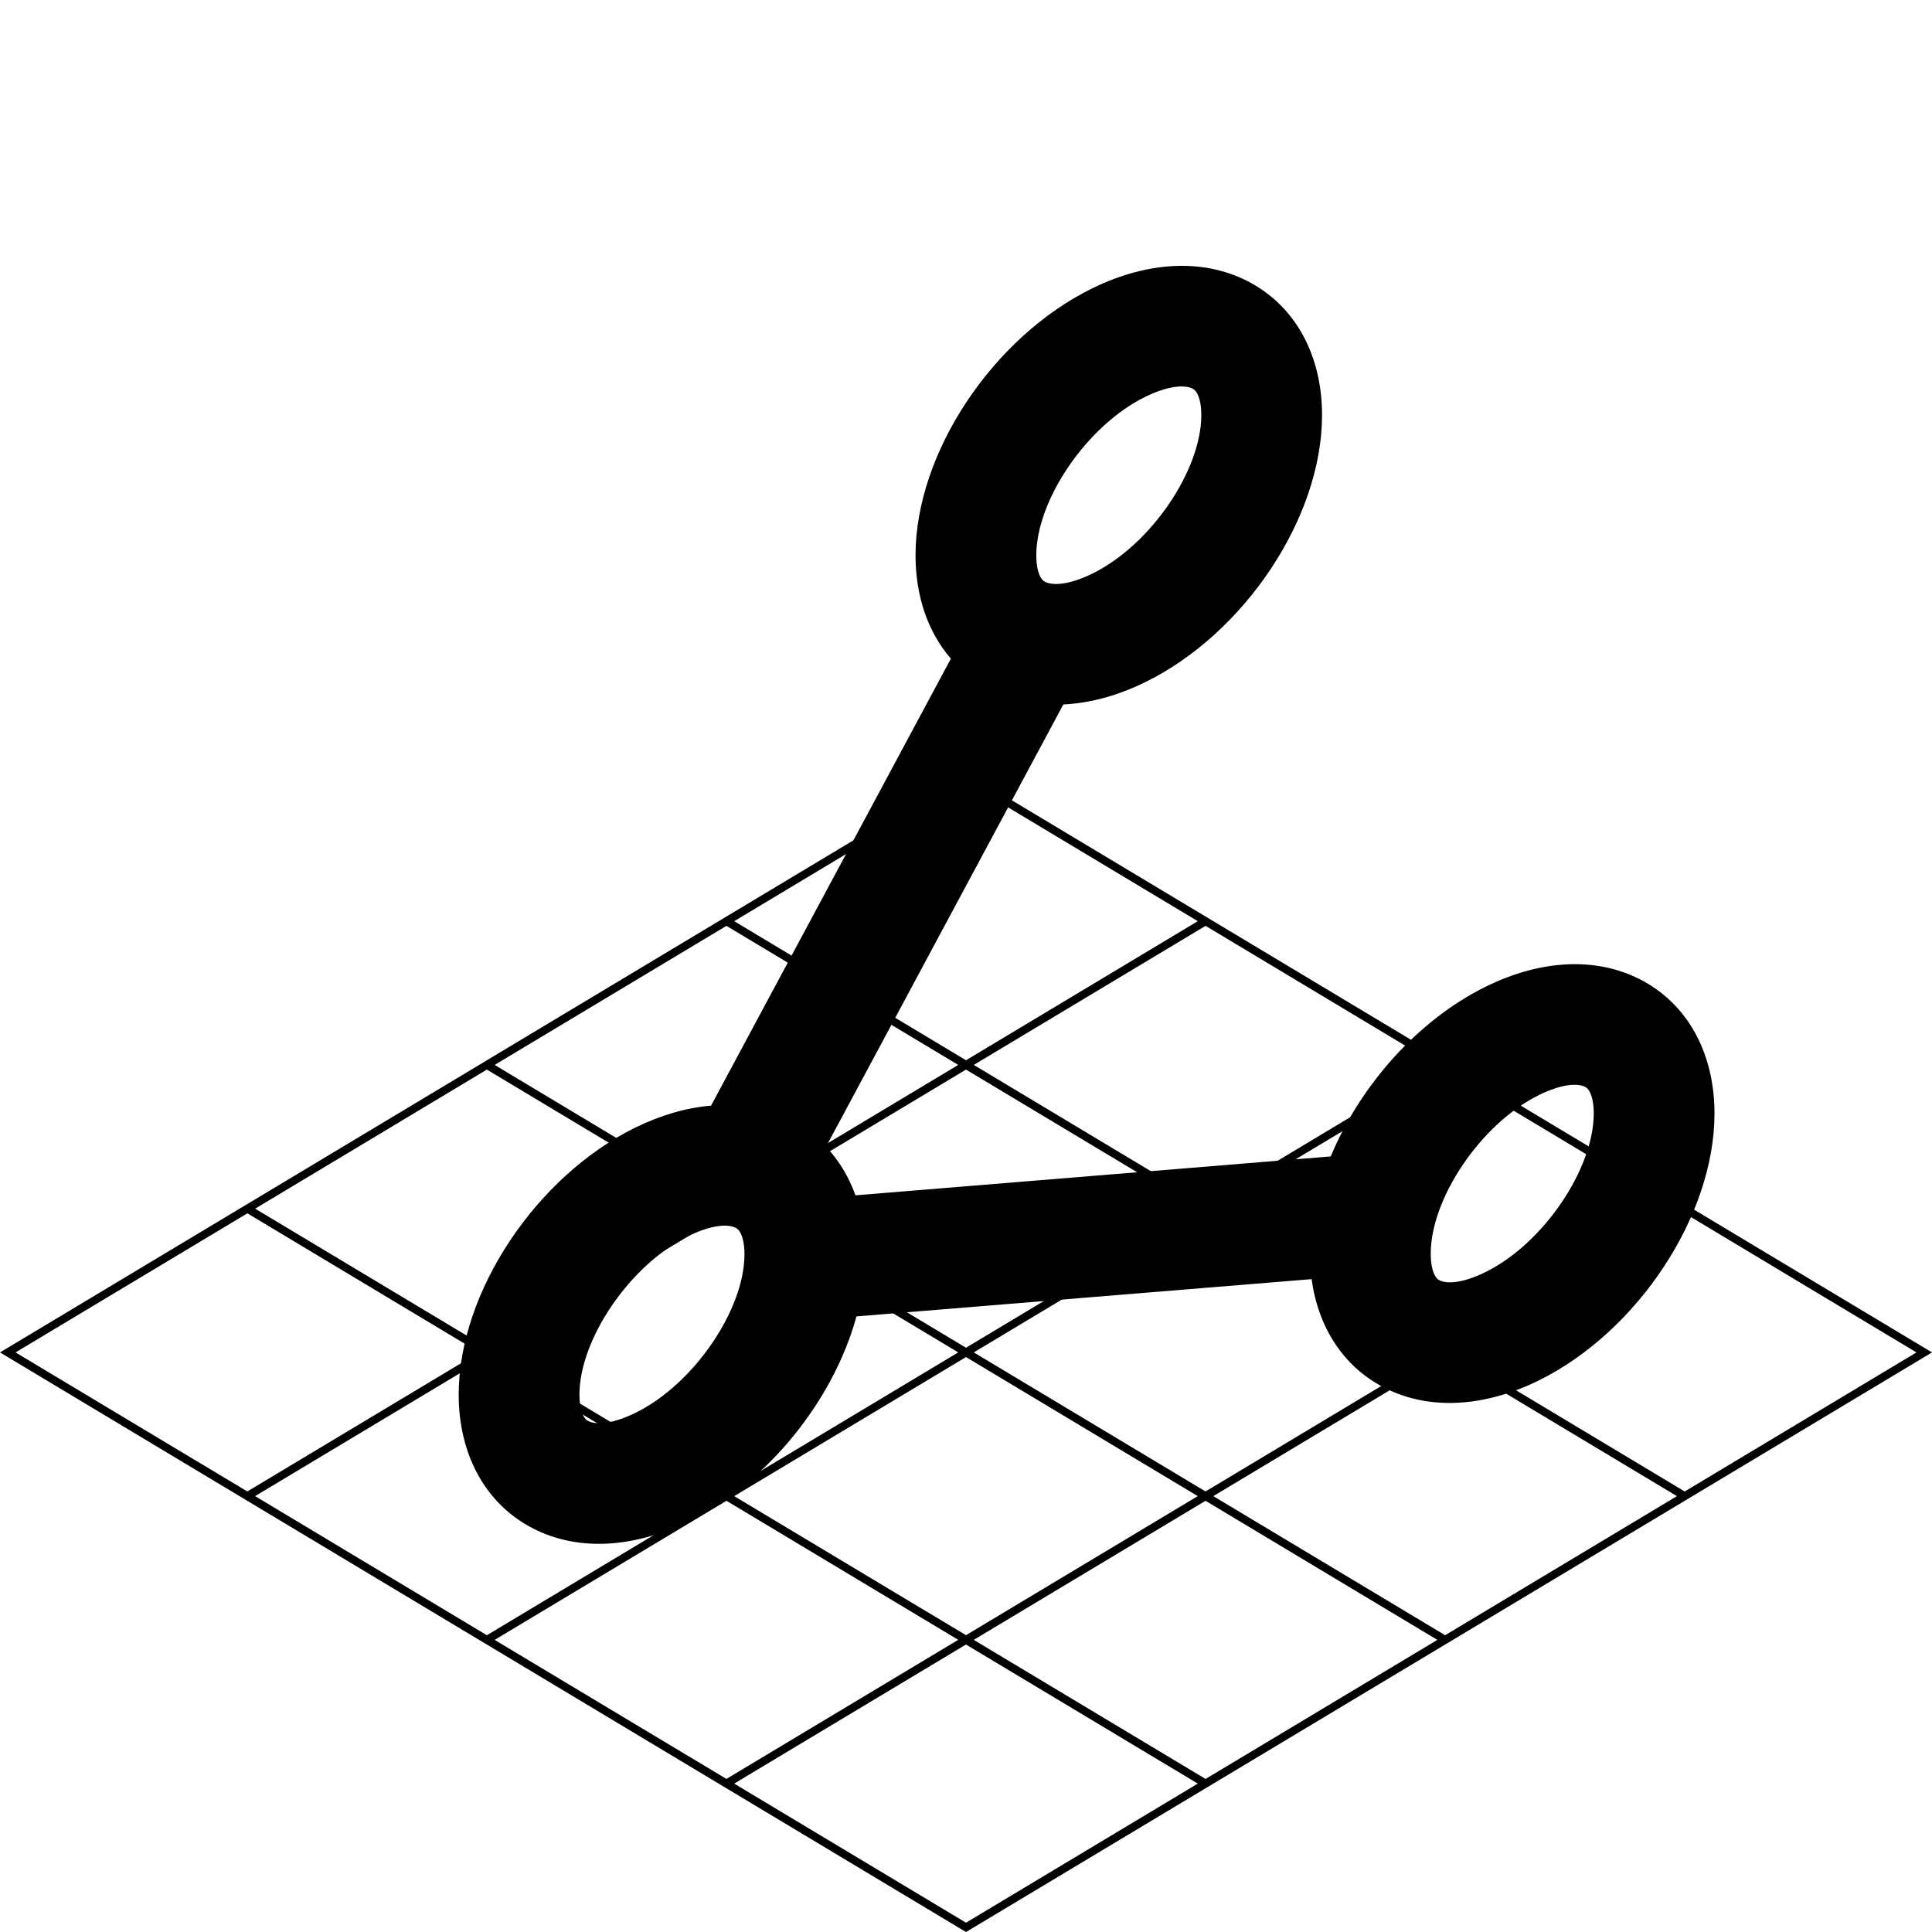
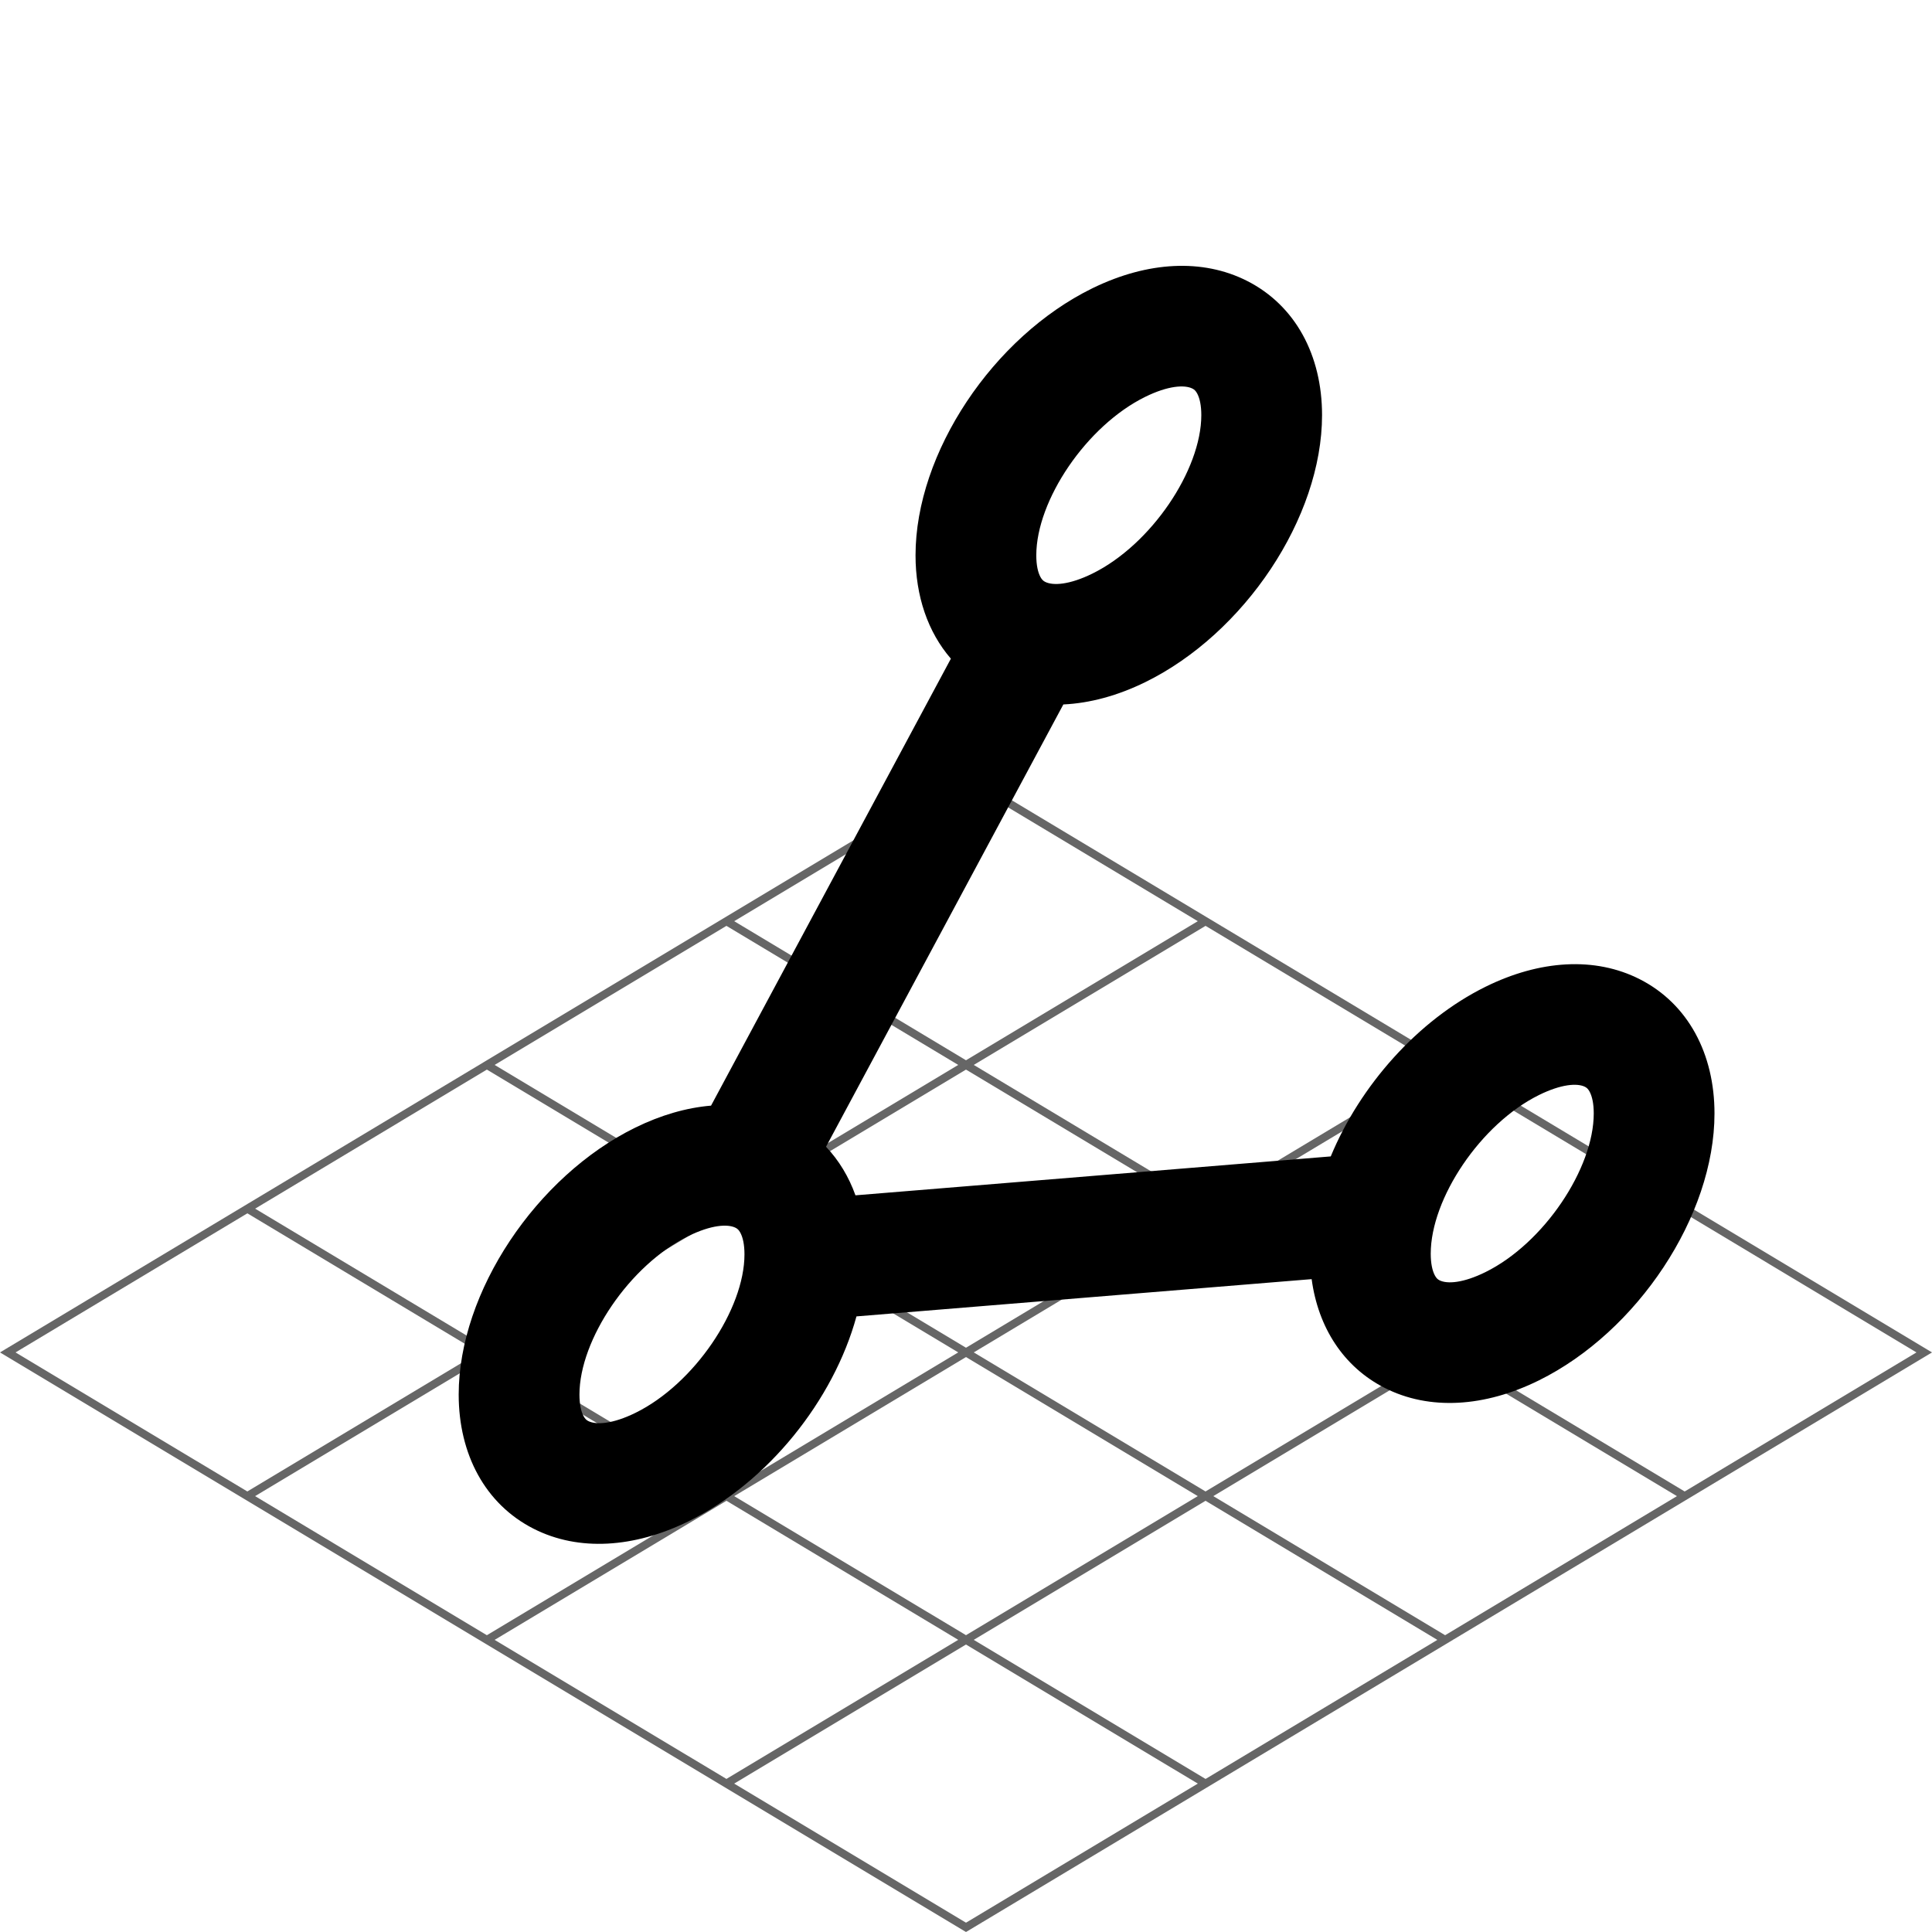
<svg xmlns="http://www.w3.org/2000/svg" version="1.1" viewBox="0 0 240 240" xml:space="preserve">
-   <path fill-rule="evenodd" clip-rule="evenodd" d="M228.982 161.39 120.256 96.152l-.256-.153L0 168.001 120 240l120-71.999-11.018-6.611zm-108.983-29.68-28.793-17.276L120 97.157l28.793 17.277-28.794 17.276zm29.76-16.697 28.791 17.275-28.794 17.277-28.792-17.275 28.795-17.277zm-59.519.001 28.793 17.276-28.793 17.275-28.792-17.276 28.792-17.275zm29.759 17.855 28.793 17.275-28.793 17.276-28.793-17.276 28.793-17.275zm29.758 17.854 28.793 17.276-28.794 17.276-28.792-17.276 28.793-17.276zm.965-.579 28.793-17.277 28.793 17.276-28.793 17.276-28.793-17.275zm-90.239-17.276 28.792 17.276-28.792 17.275-28.791-17.275 28.791-17.276zm29.758 17.855 28.793 17.276-28.792 17.276-28.793-17.276 28.792-17.276zm-.964 35.131-28.795 17.277-28.794-17.277 28.795-17.277 28.794 17.277zm.965.579 28.792 17.275-28.795 17.277-28.792-17.275 28.795-17.277zm.965-.579 28.792-17.276 28.792 17.276-28.792 17.275-28.792-17.275zm58.549.58 28.795 17.278-28.792 17.275-28.795-17.278 28.792-17.275zm.966-.58 28.794-17.276 28.796 17.277-28.794 17.277-28.796-17.278zm29.759-17.855 28.794-17.276 18.007 10.805 10.788 6.473-28.793 17.276-28.796-17.278zm-177.759-.473 28.004-16.803 28.792 17.275-28.795 17.277-28.792-17.274.791-.475zm88.482 54.039 28.795-17.277 28.796 17.277L120 238.842l-28.796-17.277z" />
+   <path fill-rule="evenodd" clip-rule="evenodd" fill-opacity="0.6" d="M228.982 161.39 120.256 96.152l-.256-.153L0 168.001 120 240l120-71.999-11.018-6.611zm-108.983-29.68-28.793-17.276L120 97.157l28.793 17.277-28.794 17.276zm29.76-16.697 28.791 17.275-28.794 17.277-28.792-17.275 28.795-17.277zm-59.519.001 28.793 17.276-28.793 17.275-28.792-17.276 28.792-17.275zm29.759 17.855 28.793 17.275-28.793 17.276-28.793-17.276 28.793-17.275zm29.758 17.854 28.793 17.276-28.794 17.276-28.792-17.276 28.793-17.276zm.965-.579 28.793-17.277 28.793 17.276-28.793 17.276-28.793-17.275zm-90.239-17.276 28.792 17.276-28.792 17.275-28.791-17.275 28.791-17.276zm29.758 17.855 28.793 17.276-28.792 17.276-28.793-17.276 28.792-17.276zm-.964 35.131-28.795 17.277-28.794-17.277 28.795-17.277 28.794 17.277zm.965.579 28.792 17.275-28.795 17.277-28.792-17.275 28.795-17.277zm.965-.579 28.792-17.276 28.792 17.276-28.792 17.275-28.792-17.275zm58.549.58 28.795 17.278-28.792 17.275-28.795-17.278 28.792-17.275zm.966-.58 28.794-17.276 28.796 17.277-28.794 17.277-28.796-17.278zm29.759-17.855 28.794-17.276 18.007 10.805 10.788 6.473-28.793 17.276-28.796-17.278zm-177.759-.473 28.004-16.803 28.792 17.275-28.795 17.277-28.792-17.274.791-.475zm88.482 54.039 28.795-17.277 28.796 17.277L120 238.842l-28.796-17.277z" />
  <path fill-rule="evenodd" clip-rule="evenodd" d="M135.678 35.822c-12.288 6.029-21.947 20.411-21.947 33.163 0 5.053 1.529 9.532 4.391 12.838l-29.793 55.523c-3.071.257-6.254 1.182-9.402 2.726-12.288 6.029-21.947 20.411-21.947 33.164 0 7.434 3.31 13.624 9.303 16.667 5.62 2.854 12.516 2.382 19.25-.922 9.849-4.832 18.008-15.03 20.86-25.454l56.545-4.628c.807 5.998 3.946 10.89 9.04 13.494 5.608 2.868 12.49 2.395 19.199-.921 12.213-6.034 21.803-20.415 21.803-33.154 0-7.424-3.284-13.608-9.248-16.658-5.608-2.868-12.49-2.394-19.199.921-8.409 4.155-15.574 12.265-19.222 21.073l-59.043 4.833c-.821-2.295-2.05-4.337-3.657-6.034l29.482-54.944c3.313-.153 6.773-1.1 10.19-2.777 12.288-6.029 21.947-20.41 21.947-33.163 0-7.435-3.31-13.625-9.303-16.668-5.564-2.825-12.379-2.391-19.048.823l-.201.098zm12.459 12.453c.238.121.414.294.586.616.306.573.508 1.46.508 2.677 0 6.822-6.235 16.106-13.553 19.697-2.81 1.378-4.858 1.518-5.852 1.013-.238-.121-.414-.294-.586-.616-.306-.573-.508-1.46-.508-2.677 0-6.822 6.235-16.106 13.553-19.697 2.809-1.378 4.857-1.518 5.852-1.013zM91.973 153.141c-.172-.322-.348-.496-.586-.617-.995-.505-3.043-.365-5.852 1.014-7.318 3.59-13.553 12.875-13.553 19.697 0 1.216.202 2.103.508 2.676.172.322.348.496.586.616.995.505 3.043.365 5.852-1.013 7.318-3.591 13.553-12.875 13.553-19.697 0-1.217-.202-2.103-.508-2.676zm104.931-18.126c.227.116.397.285.568.606.307.578.509 1.472.509 2.696 0 6.836-6.192 16.122-13.447 19.706-2.767 1.367-4.766 1.505-5.726 1.014-.227-.116-.397-.285-.568-.606-.307-.578-.509-1.472-.509-2.696 0-6.836 6.192-16.122 13.447-19.707 2.767-1.366 4.766-1.504 5.726-1.013z" />
</svg>
